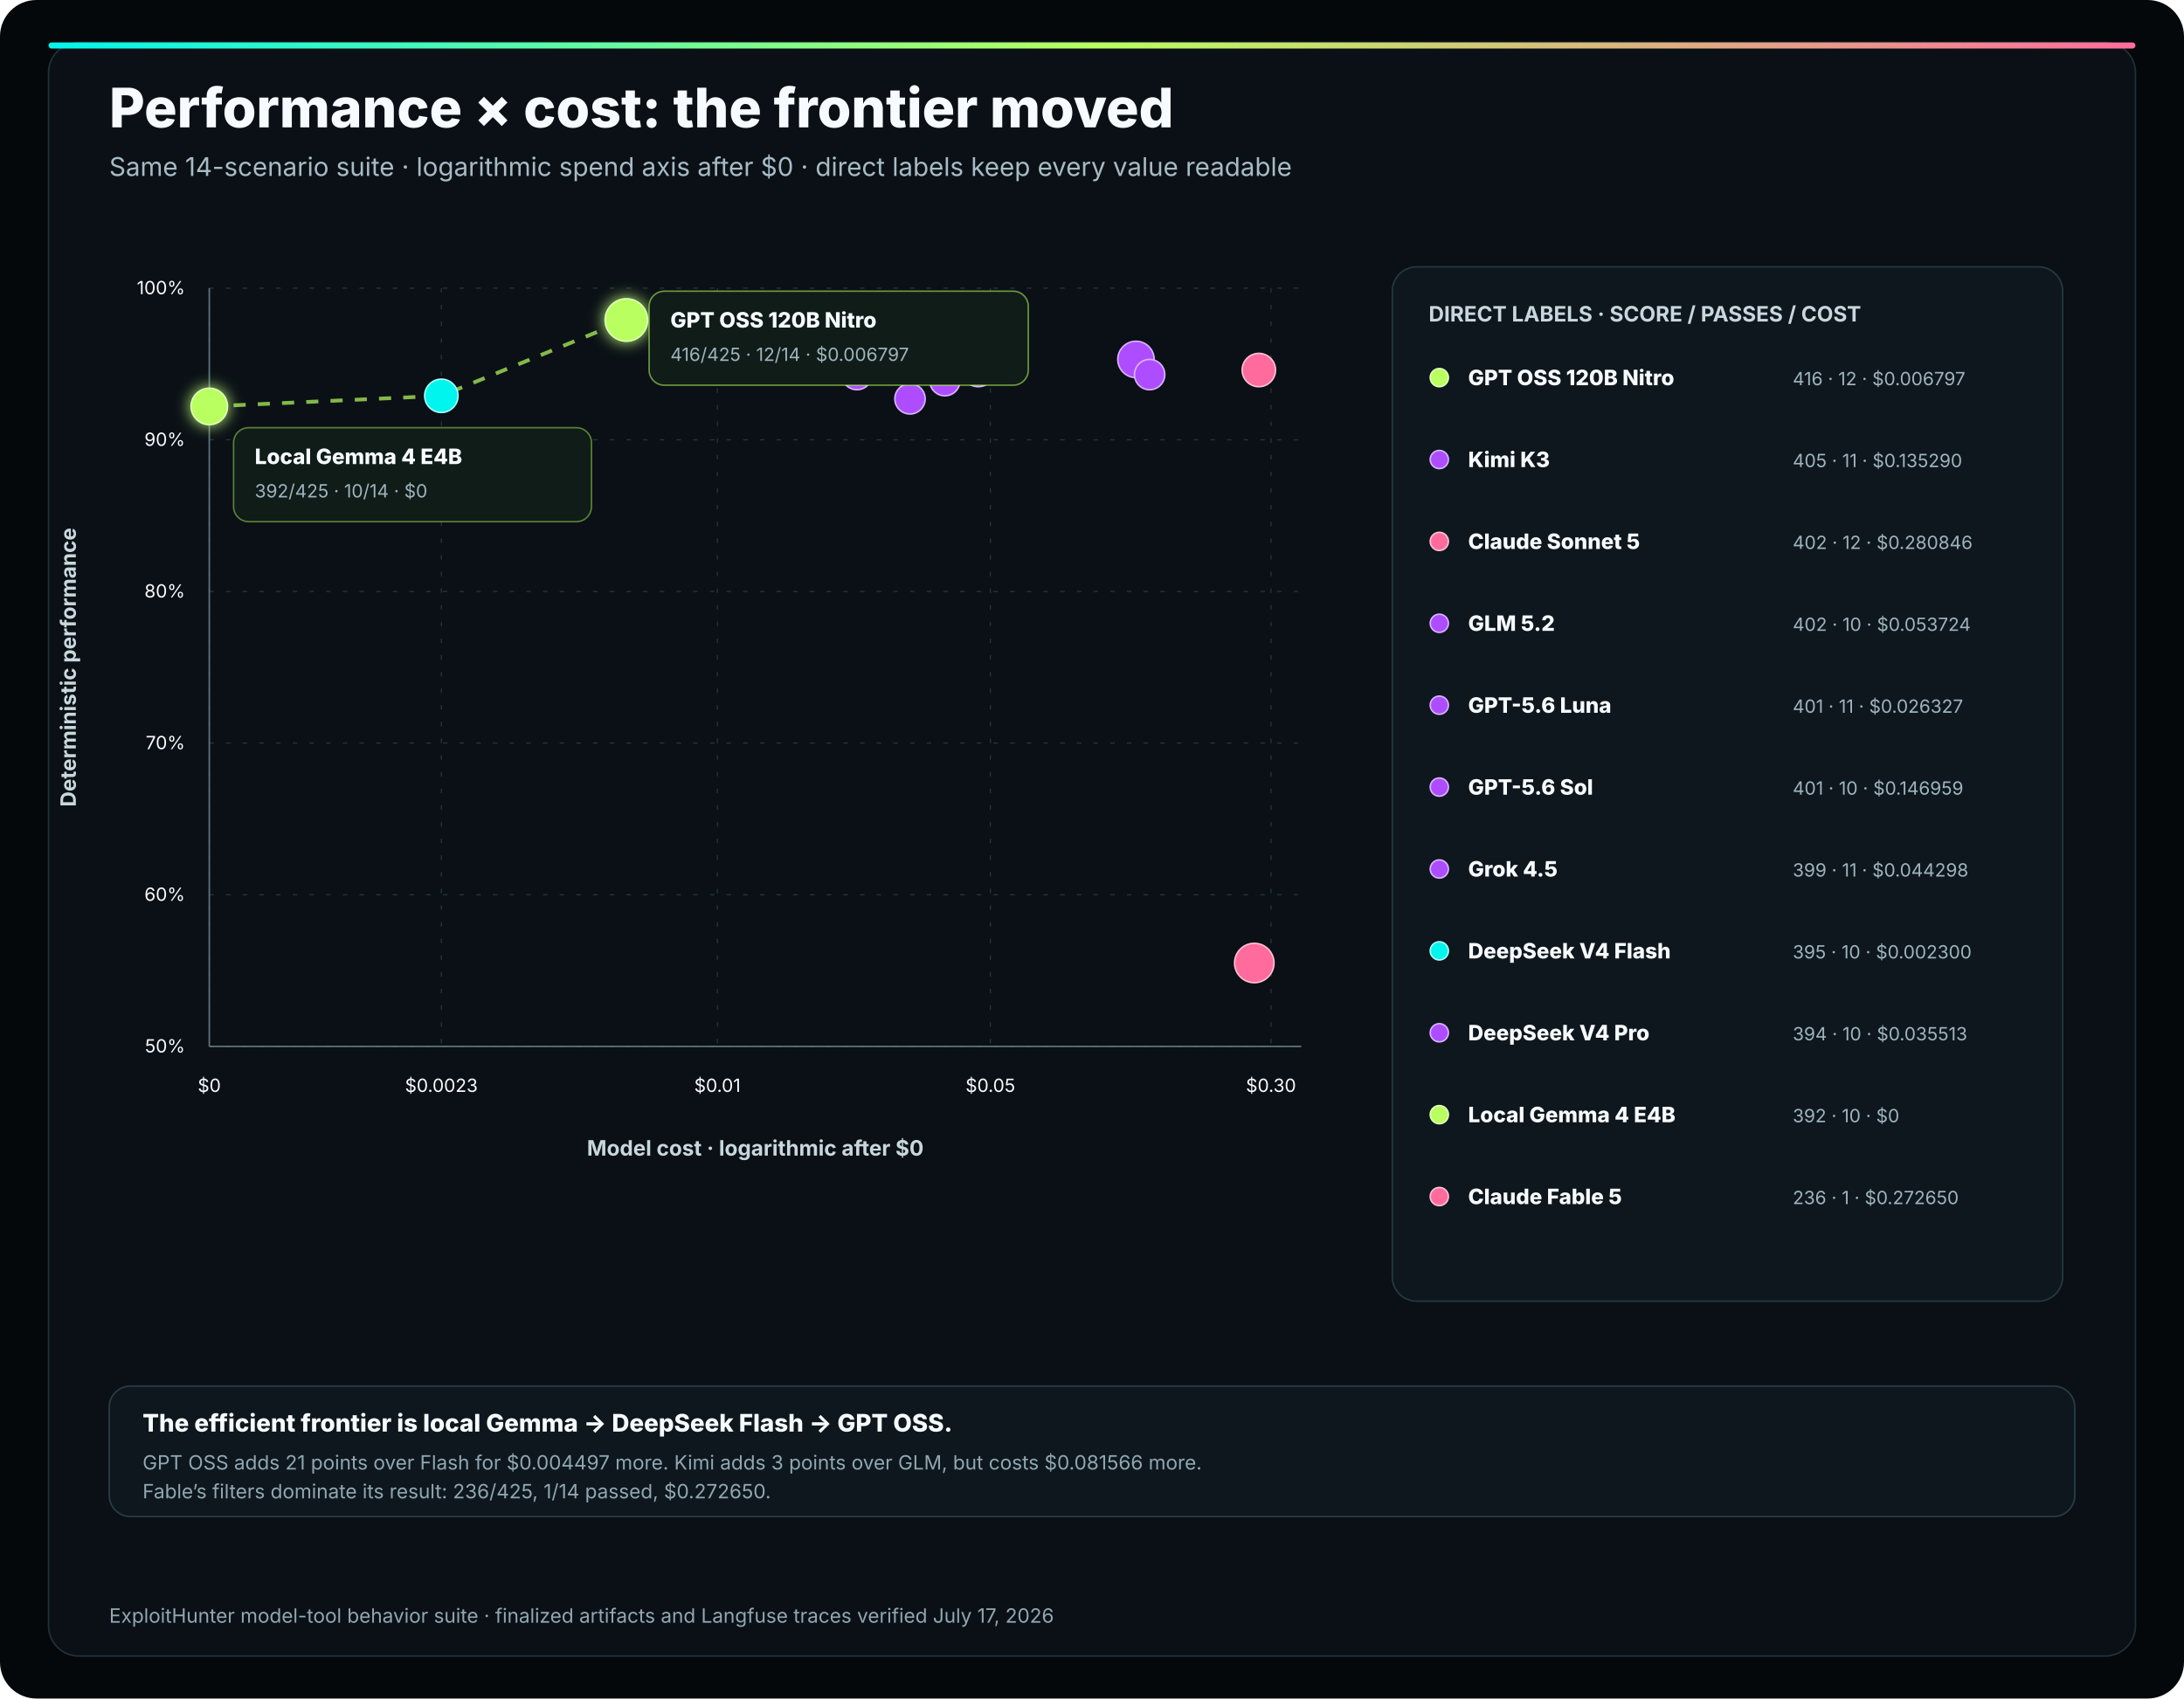
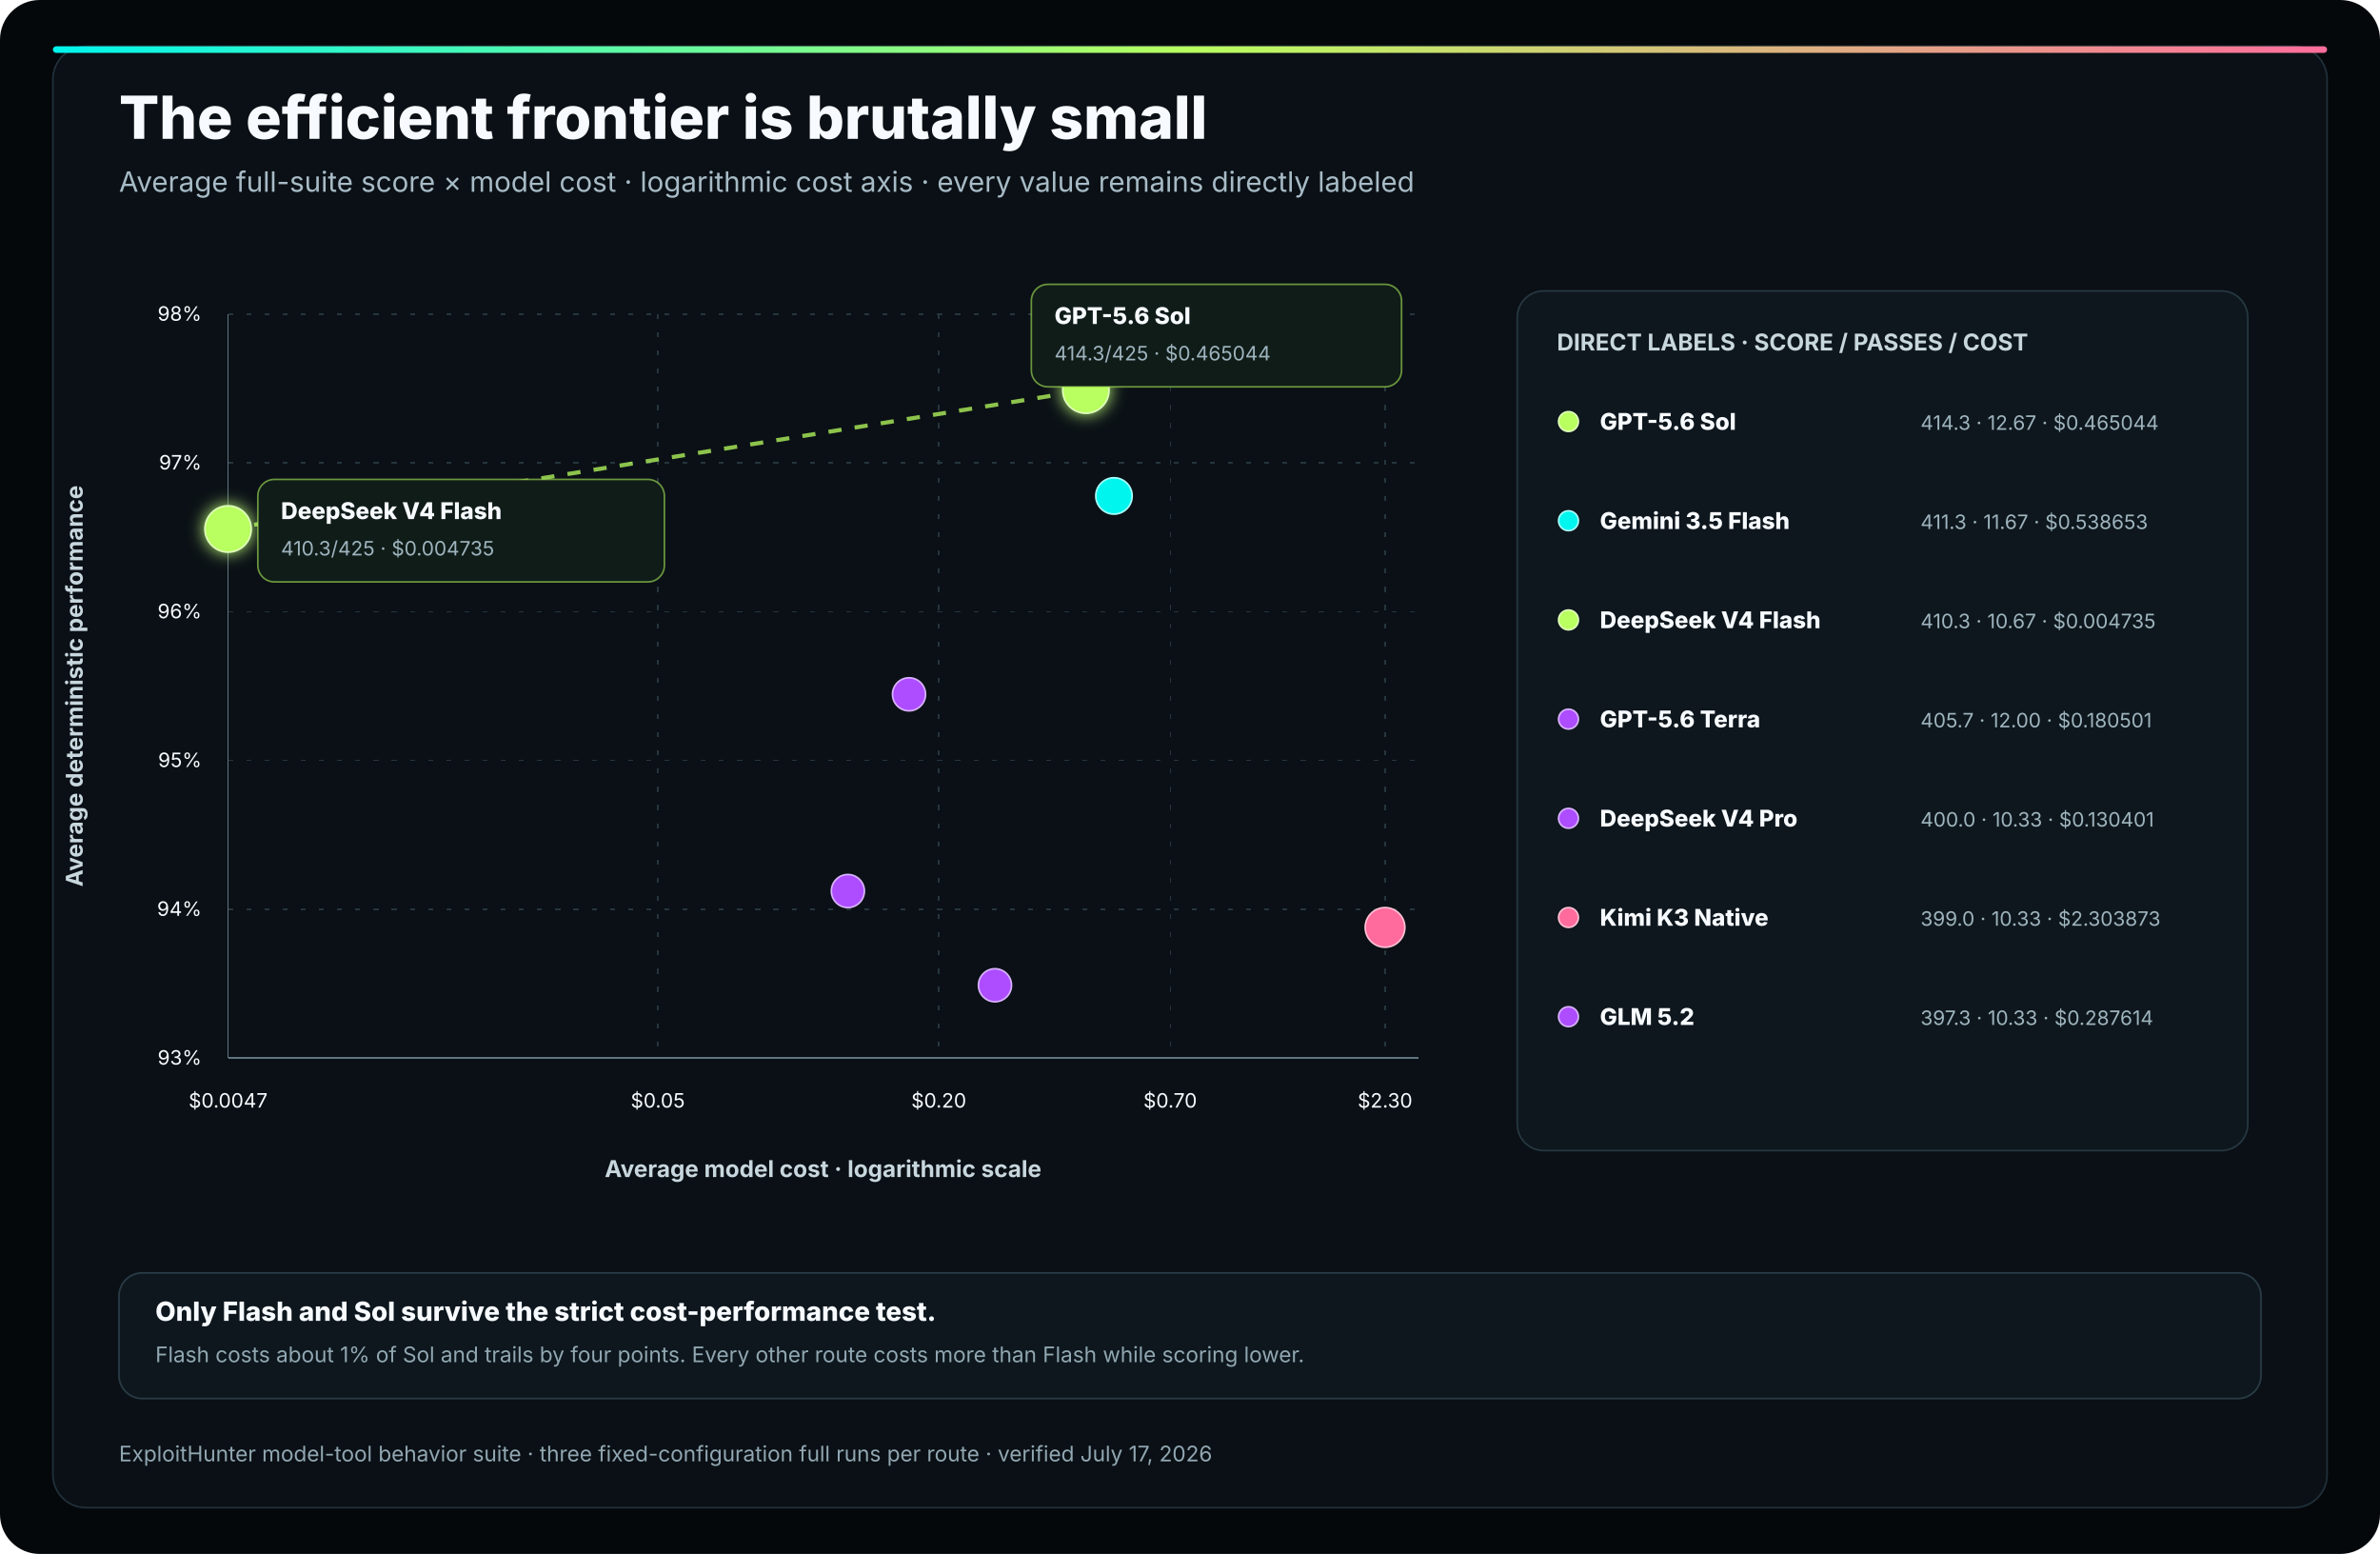
- <svg xmlns="http://www.w3.org/2000/svg" viewBox="0 0 1440 1120" role="img" aria-labelledby="title desc">
+ <svg xmlns="http://www.w3.org/2000/svg" viewBox="0 0 1440 940" role="img" aria-labelledby="title desc">
  <defs>
    <linearGradient id="rule" x1="0" x2="1">
      <stop stop-color="#00f5ee" />
      <stop offset=".5" stop-color="#b8ff5f" />
      <stop offset="1" stop-color="#ff6b9d" />
    </linearGradient>
    <filter id="glow" x="-70%" y="-70%" width="240%" height="240%">
      <feGaussianBlur stdDeviation="5" result="b" />
      <feMerge>
        <feMergeNode in="b" />
        <feMergeNode in="SourceGraphic" />
      </feMerge>
    </filter>
-     <style>
-       text{font-family:ui-sans-serif,system-ui,-apple-system,BlinkMacSystemFont,"Segoe UI",sans-serif;fill:#f7fbff}.title{font-size:36px;font-weight:820}.sub{font-size:17px;fill:#a7bbc6}.axisLabel{font-size:14px;font-weight:740;fill:#c8d7de}.tick{font-size:12px;fill:#8196a1}.model{font-size:14px;font-weight:780}.metric{font-size:12px;fill:#9eb4be;font-variant-numeric:tabular-nums}.note{font-size:13px;fill:#91a7b2}.grid{stroke:#26353e;stroke-width:.75;stroke-dasharray:3 8}.axis{stroke:#607580}.rail{fill:#0e171d;stroke:#263842}.cyan{fill:#00f5ee;stroke:#a8fffb}.lime{fill:#b8ff5f;stroke:#e1ffbd}.purple{fill:#ad4dff;stroke:#d9b3ff}.pink{fill:#ff6b9d;stroke:#ffc0d4}.frontier{fill:none;stroke:#b8ff5f;stroke-width:2.5;stroke-dasharray:8 8;opacity:.7}
-     </style>
+     <style>text{font-family:ui-sans-serif,system-ui,-apple-system,BlinkMacSystemFont,"Segoe UI",sans-serif;fill:#f7fbff}.title{font-size:36px;font-weight:820}.sub{font-size:17px;fill:#a7bbc6}.axisLabel{font-size:14px;font-weight:740;fill:#c8d7de}.tick{font-size:12px;fill:#8196a1}.model{font-size:14px;font-weight:790}.metric{font-size:12px;fill:#9eb4be;font-variant-numeric:tabular-nums}.note{font-size:13px;fill:#91a7b2}.grid{stroke:#26353e;stroke-width:.75;stroke-dasharray:3 8;shape-rendering:crispEdges}.axis{stroke:#607580;shape-rendering:crispEdges}.rail{fill:#0e171d;stroke:#263842}.cyan{fill:#00f5ee;stroke:#a8fffb}.lime{fill:#b8ff5f;stroke:#e1ffbd}.purple{fill:#ad4dff;stroke:#d9b3ff}.pink{fill:#ff6b9d;stroke:#ffc0d4}.frontier{fill:none;stroke:#b8ff5f;stroke-width:2.5;stroke-dasharray:8 8;opacity:.75}</style>
  </defs>
-   <rect width="1440" height="1120" rx="24" fill="#05080b" />
-   <rect x="32" y="28" width="1376" height="1064" rx="20" fill="#0a1015" stroke="#20303a" />
+   <rect width="1440" height="940" rx="24" fill="#05080b" />
+   <rect x="32" y="28" width="1376" height="884" rx="20" fill="#0a1015" stroke="#20303a" />
  <rect x="32" y="28" width="1376" height="4" rx="2" fill="url(#rule)" />
-   <text class="title" x="72" y="84">Performance × cost: the frontier moved</text>
-   <text class="sub" x="72" y="116">Same 14-scenario suite · logarithmic spend axis after $0 · direct labels keep every value readable</text>
+   <text class="title" x="72" y="84">The efficient frontier is brutally small</text>
+   <text class="sub" x="72" y="116">Average full-suite score × model cost · logarithmic cost axis · every value remains directly labeled</text>
  <g transform="translate(138 190)">
    <g>
-       <line class="grid" x1="0" y1="500" x2="720" y2="500" />
-       <line class="grid" x1="0" y1="400" x2="720" y2="400" />
-       <line class="grid" x1="0" y1="300" x2="720" y2="300" />
-       <line class="grid" x1="0" y1="200" x2="720" y2="200" />
-       <line class="grid" x1="0" y1="100" x2="720" y2="100" />
+       <line class="grid" x1="0" y1="450" x2="720" y2="450" />
+       <line class="grid" x1="0" y1="360" x2="720" y2="360" />
+       <line class="grid" x1="0" y1="270" x2="720" y2="270" />
+       <line class="grid" x1="0" y1="180" x2="720" y2="180" />
+       <line class="grid" x1="0" y1="90" x2="720" y2="90" />
      <line class="grid" x1="0" y1="0" x2="720" y2="0" />
-       <line class="grid" x1="0" y1="0" x2="0" y2="500" />
-       <line class="grid" x1="153" y1="0" x2="153" y2="500" />
-       <line class="grid" x1="335" y1="0" x2="335" y2="500" />
-       <line class="grid" x1="515" y1="0" x2="515" y2="500" />
-       <line class="grid" x1="700" y1="0" x2="700" y2="500" />
-       <line class="axis" x1="0" y1="500" x2="720" y2="500" />
-       <line class="axis" x1="0" y1="0" x2="0" y2="500" />
+       <line class="grid" x1="0" y1="0" x2="0" y2="450" />
+       <line class="grid" x1="260" y1="0" x2="260" y2="450" />
+       <line class="grid" x1="430" y1="0" x2="430" y2="450" />
+       <line class="grid" x1="570" y1="0" x2="570" y2="450" />
+       <line class="grid" x1="700" y1="0" x2="700" y2="450" />
+       <line class="axis" x1="0" y1="450" x2="720" y2="450" />
+       <line class="axis" x1="0" y1="0" x2="0" y2="450" />
    </g>
    <g class="tick" text-anchor="end">
-       <text x="-16" y="504">50%</text>
-       <text x="-16" y="404">60%</text>
-       <text x="-16" y="304">70%</text>
-       <text x="-16" y="204">80%</text>
-       <text x="-16" y="104">90%</text>
-       <text x="-16" y="4">100%</text>
+       <text x="-16" y="454">93%</text>
+       <text x="-16" y="364">94%</text>
+       <text x="-16" y="274">95%</text>
+       <text x="-16" y="184">96%</text>
+       <text x="-16" y="94">97%</text>
+       <text x="-16" y="4">98%</text>
    </g>
    <g class="tick" text-anchor="middle">
-       <text x="0" y="530">$0</text>
-       <text x="153" y="530">$0.0023</text>
-       <text x="335" y="530">$0.01</text>
-       <text x="515" y="530">$0.05</text>
-       <text x="700" y="530">$0.30</text>
+       <text x="0" y="480">$0.0047</text>
+       <text x="260" y="480">$0.05</text>
+       <text x="430" y="480">$0.20</text>
+       <text x="570" y="480">$0.70</text>
+       <text x="700" y="480">$2.30</text>
    </g>
-     <text class="axisLabel" x="360" y="572" text-anchor="middle">Model cost · logarithmic after $0</text>
-     <text class="axisLabel" x="-88" y="250" text-anchor="middle" transform="rotate(-90 -88 250)">Deterministic performance</text>
-     <path class="frontier" d="M0 78 L153 71 L275 21" />
-     <circle class="lime" cx="0" cy="78" r="12" filter="url(#glow)" />
-     <circle class="cyan" cx="153" cy="71" r="11" />
-     <circle class="lime" cx="275" cy="21" r="14" filter="url(#glow)" />
-     <circle class="purple" cx="427" cy="57" r="10" />
-     <circle class="purple" cx="462" cy="73" r="10" />
-     <circle class="purple" cx="485" cy="61" r="10" />
-     <circle class="purple" cx="507" cy="54" r="11" />
-     <circle class="purple" cx="611" cy="47" r="12" />
-     <circle class="purple" cx="620" cy="57" r="10" />
-     <circle class="pink" cx="689" cy="445" r="13" />
-     <circle class="pink" cx="692" cy="54" r="11" />
-     <g transform="translate(290 2)">
-       <rect width="250" height="62" rx="10" fill="#101c18" stroke="#b8ff5f" stroke-opacity=".55" />
-       <text class="model" x="14" y="24" fill="#dfffc0">GPT OSS 120B Nitro</text>
-       <text class="metric" x="14" y="46">416/425 · 12/14 · $0.006797</text>
+     <text class="axisLabel" x="360" y="522" text-anchor="middle">Average model cost · logarithmic scale</text>
+     <text class="axisLabel" x="-88" y="225" text-anchor="middle" transform="rotate(-90 -88 225)">Average deterministic performance</text>
+     <path class="frontier" d="M0 130 L519 46" />
+     <circle class="lime" cx="0" cy="130" r="14" filter="url(#glow)" />
+     <circle class="lime" cx="519" cy="46" r="14" filter="url(#glow)" />
+     <circle class="cyan" cx="536" cy="110" r="11" />
+     <circle class="purple" cx="412" cy="230" r="10" />
+     <circle class="purple" cx="375" cy="349" r="10" />
+     <circle class="pink" cx="700" cy="371" r="12" />
+     <circle class="purple" cx="464" cy="406" r="10" />
+     <g transform="translate(18 100)">
+       <rect width="246" height="62" rx="10" fill="#101c18" stroke="#b8ff5f" stroke-opacity=".55" />
+       <text class="model" x="14" y="24" fill="#dfffc0">DeepSeek V4 Flash</text>
+       <text class="metric" x="14" y="46">410.3/425 · $0.004735</text>
    </g>
-     <g transform="translate(16 92)">
-       <rect width="236" height="62" rx="10" fill="#101c18" stroke="#b8ff5f" stroke-opacity=".45" />
-       <text class="model" x="14" y="24" fill="#dfffc0">Local Gemma 4 E4B</text>
-       <text class="metric" x="14" y="46">392/425 · 10/14 · $0</text>
+     <g transform="translate(486 -18)">
+       <rect width="224" height="62" rx="10" fill="#101c18" stroke="#b8ff5f" stroke-opacity=".55" />
+       <text class="model" x="14" y="24" fill="#dfffc0">GPT-5.6 Sol</text>
+       <text class="metric" x="14" y="46">414.3/425 · $0.465044</text>
    </g>
  </g>
  <g transform="translate(918 176)">
-     <rect class="rail" width="442" height="682" rx="16" />
+     <rect class="rail" width="442" height="520" rx="16" />
    <text class="axisLabel" x="24" y="36">DIRECT LABELS · SCORE / PASSES / COST</text>
-     <g transform="translate(24 66)">
+     <g transform="translate(24 72)">
      <circle class="lime" cx="7" cy="7" r="6" />
-       <text class="model" x="26" y="12">GPT OSS 120B Nitro</text>
-       <text class="metric" x="240" y="12">416 · 12 · $0.006797</text>
+       <text class="model" x="26" y="12">GPT-5.6 Sol</text>
+       <text class="metric" x="220" y="12">414.3 · 12.67 · $0.465044</text>
    </g>
-     <g transform="translate(24 120)">
+     <g transform="translate(24 132)">
+       <circle class="cyan" cx="7" cy="7" r="6" />
+       <text class="model" x="26" y="12">Gemini 3.5 Flash</text>
+       <text class="metric" x="220" y="12">411.3 · 11.67 · $0.538653</text>
+     </g>
+     <g transform="translate(24 192)">
+       <circle class="lime" cx="7" cy="7" r="6" />
+       <text class="model" x="26" y="12">DeepSeek V4 Flash</text>
+       <text class="metric" x="220" y="12">410.3 · 10.67 · $0.004735</text>
+     </g>
+     <g transform="translate(24 252)">
      <circle class="purple" cx="7" cy="7" r="6" />
-       <text class="model" x="26" y="12">Kimi K3</text>
-       <text class="metric" x="240" y="12">405 · 11 · $0.135290</text>
+       <text class="model" x="26" y="12">GPT-5.6 Terra</text>
+       <text class="metric" x="220" y="12">405.7 · 12.00 · $0.180501</text>
    </g>
-     <g transform="translate(24 174)">
+     <g transform="translate(24 312)">
+       <circle class="purple" cx="7" cy="7" r="6" />
+       <text class="model" x="26" y="12">DeepSeek V4 Pro</text>
+       <text class="metric" x="220" y="12">400.0 · 10.33 · $0.130401</text>
+     </g>
+     <g transform="translate(24 372)">
      <circle class="pink" cx="7" cy="7" r="6" />
-       <text class="model" x="26" y="12">Claude Sonnet 5</text>
-       <text class="metric" x="240" y="12">402 · 12 · $0.280846</text>
+       <text class="model" x="26" y="12">Kimi K3 Native</text>
+       <text class="metric" x="220" y="12">399.0 · 10.33 · $2.303873</text>
    </g>
-     <g transform="translate(24 228)">
+     <g transform="translate(24 432)">
      <circle class="purple" cx="7" cy="7" r="6" />
      <text class="model" x="26" y="12">GLM 5.2</text>
-       <text class="metric" x="240" y="12">402 · 10 · $0.053724</text>
-     </g>
-     <g transform="translate(24 282)">
-       <circle class="purple" cx="7" cy="7" r="6" />
-       <text class="model" x="26" y="12">GPT-5.6 Luna</text>
-       <text class="metric" x="240" y="12">401 · 11 · $0.026327</text>
-     </g>
-     <g transform="translate(24 336)">
-       <circle class="purple" cx="7" cy="7" r="6" />
-       <text class="model" x="26" y="12">GPT-5.6 Sol</text>
-       <text class="metric" x="240" y="12">401 · 10 · $0.146959</text>
-     </g>
-     <g transform="translate(24 390)">
-       <circle class="purple" cx="7" cy="7" r="6" />
-       <text class="model" x="26" y="12">Grok 4.5</text>
-       <text class="metric" x="240" y="12">399 · 11 · $0.044298</text>
-     </g>
-     <g transform="translate(24 444)">
-       <circle class="cyan" cx="7" cy="7" r="6" />
-       <text class="model" x="26" y="12">DeepSeek V4 Flash</text>
-       <text class="metric" x="240" y="12">395 · 10 · $0.002300</text>
-     </g>
-     <g transform="translate(24 498)">
-       <circle class="purple" cx="7" cy="7" r="6" />
-       <text class="model" x="26" y="12">DeepSeek V4 Pro</text>
-       <text class="metric" x="240" y="12">394 · 10 · $0.035513</text>
-     </g>
-     <g transform="translate(24 552)">
-       <circle class="lime" cx="7" cy="7" r="6" />
-       <text class="model" x="26" y="12">Local Gemma 4 E4B</text>
-       <text class="metric" x="240" y="12">392 · 10 · $0</text>
-     </g>
-     <g transform="translate(24 606)">
-       <circle class="pink" cx="7" cy="7" r="6" />
-       <text class="model" x="26" y="12">Claude Fable 5</text>
-       <text class="metric" x="240" y="12">236 · 1 · $0.272650</text>
+       <text class="metric" x="220" y="12">397.3 · 10.33 · $0.287614</text>
    </g>
  </g>
-   <g transform="translate(72 914)">
-     <rect width="1296" height="86" rx="14" fill="#0d171d" stroke="#2a3c47" />
-     <text x="22" y="30" font-size="16" font-weight="800" fill="#dfffc0">The efficient frontier is local Gemma → DeepSeek Flash → GPT OSS.</text>
-     <text class="note" x="22" y="55">GPT OSS adds 21 points over Flash for $0.004497 more. Kimi adds 3 points over GLM, but costs $0.081566 more.</text>
-     <text class="note" x="22" y="74">Fable’s filters dominate its result: 236/425, 1/14 passed, $0.272650.</text>
+   <g transform="translate(72 770)">
+     <rect width="1296" height="76" rx="14" fill="#0d171d" stroke="#2a3c47" />
+     <text x="22" y="29" font-size="16" font-weight="800" fill="#dfffc0">Only Flash and Sol survive the strict cost-performance test.</text>
+     <text class="note" x="22" y="54">Flash costs about 1% of Sol and trails by four points. Every other route costs more than Flash while scoring lower.</text>
  </g>
-   <text class="note" x="72" y="1070">ExploitHunter model-tool behavior suite · finalized artifacts and Langfuse traces verified July 17, 2026</text>
+   <text class="note" x="72" y="884">ExploitHunter model-tool behavior suite · three fixed-configuration full runs per route · verified July 17, 2026</text>
</svg>
